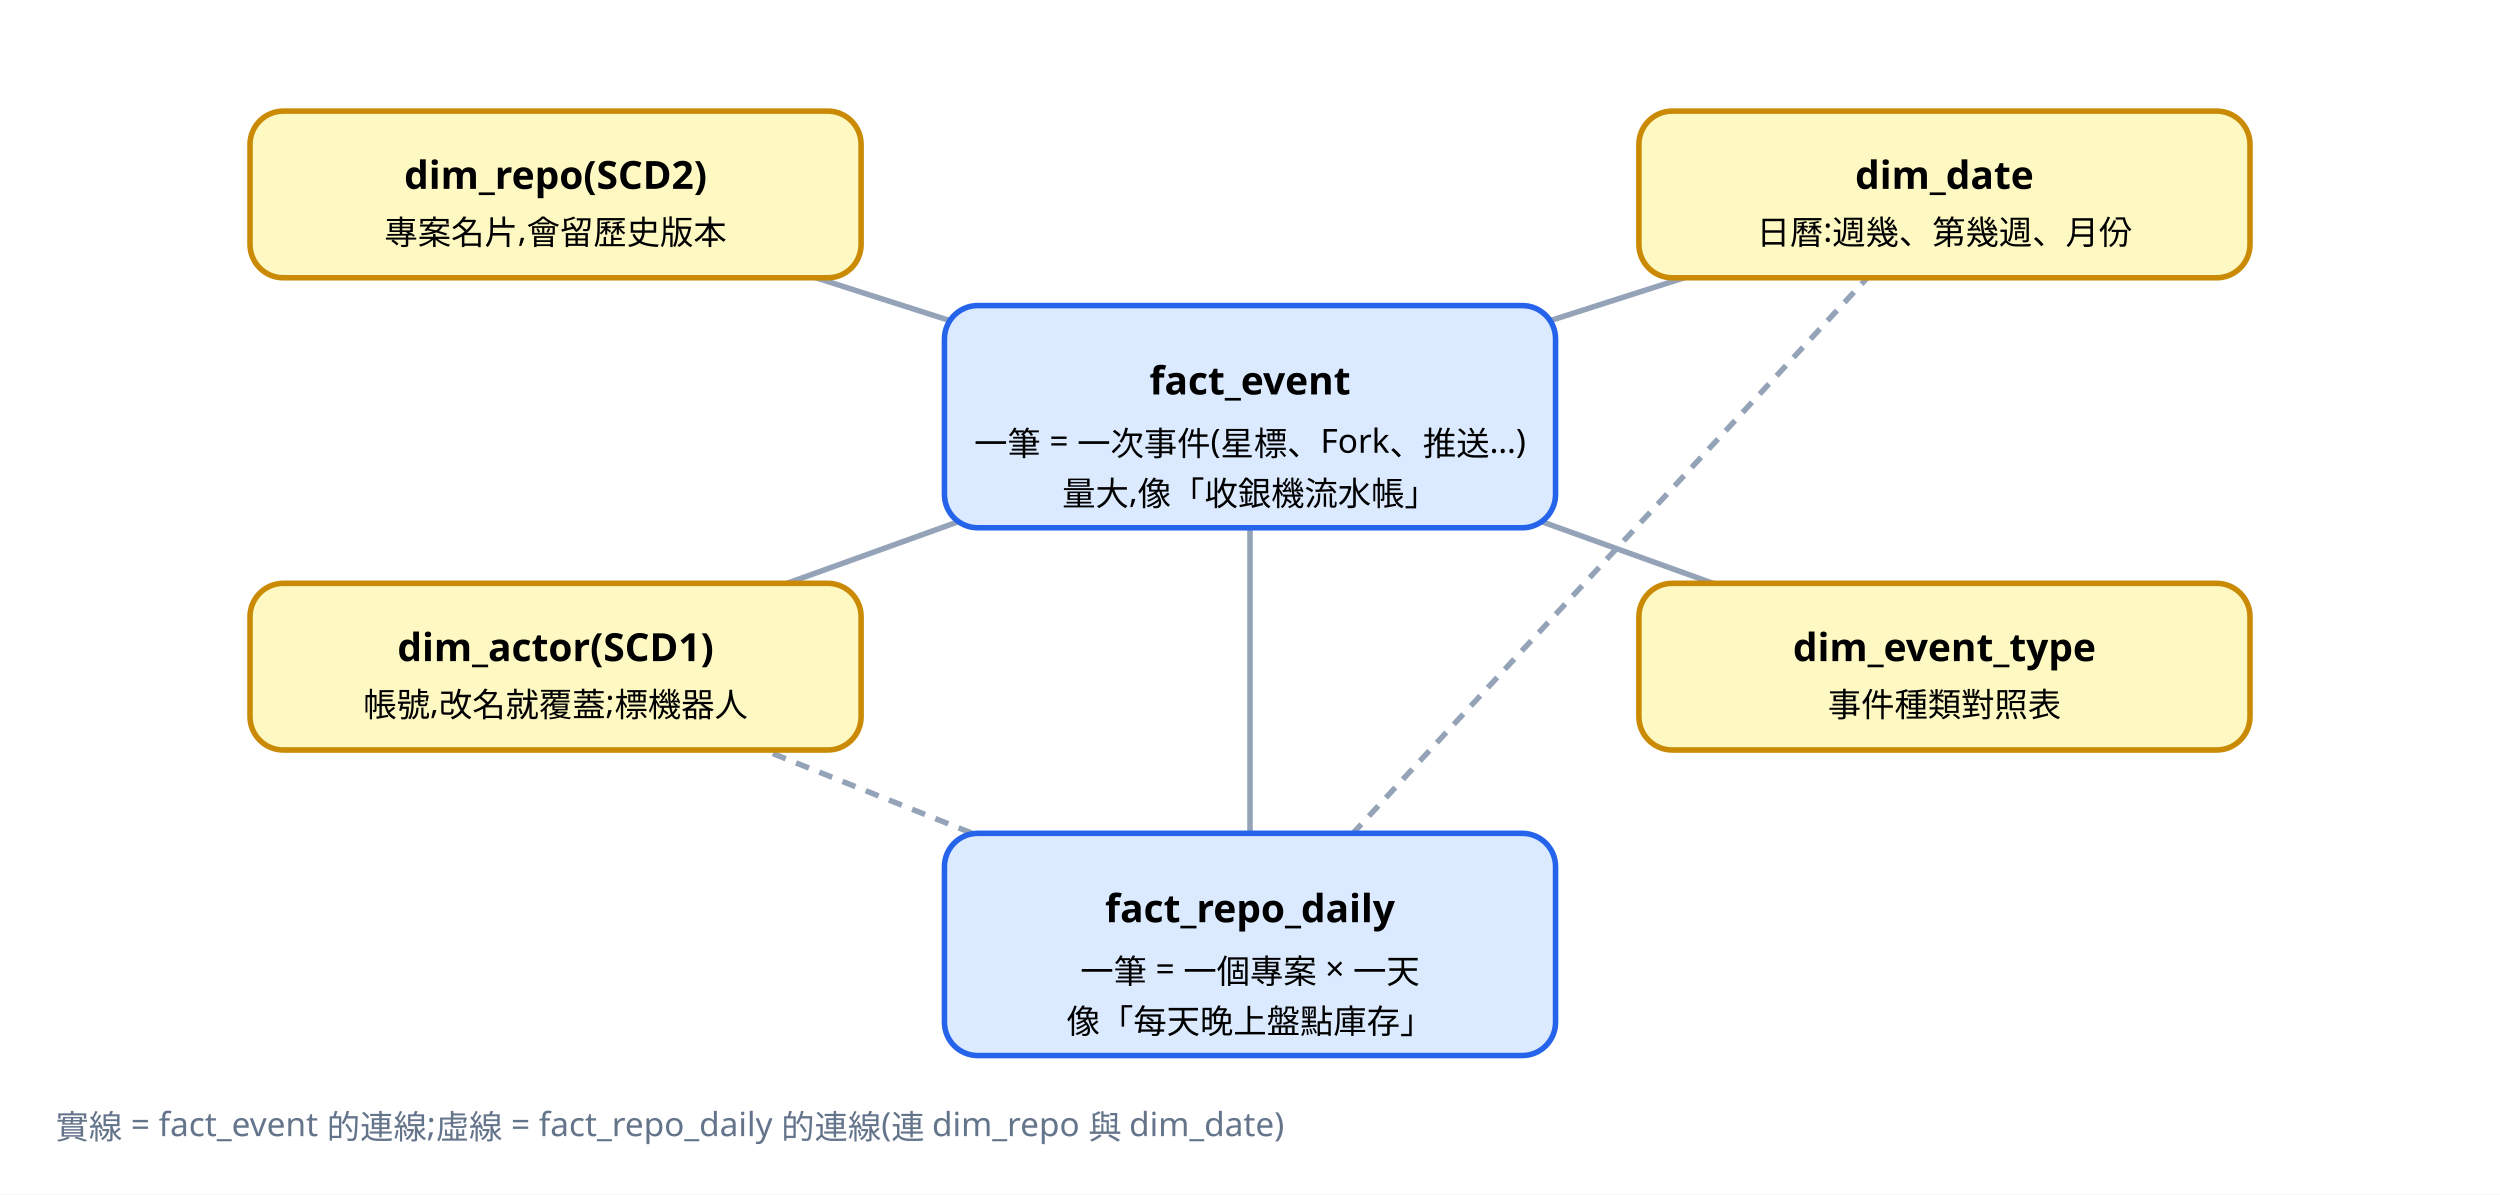
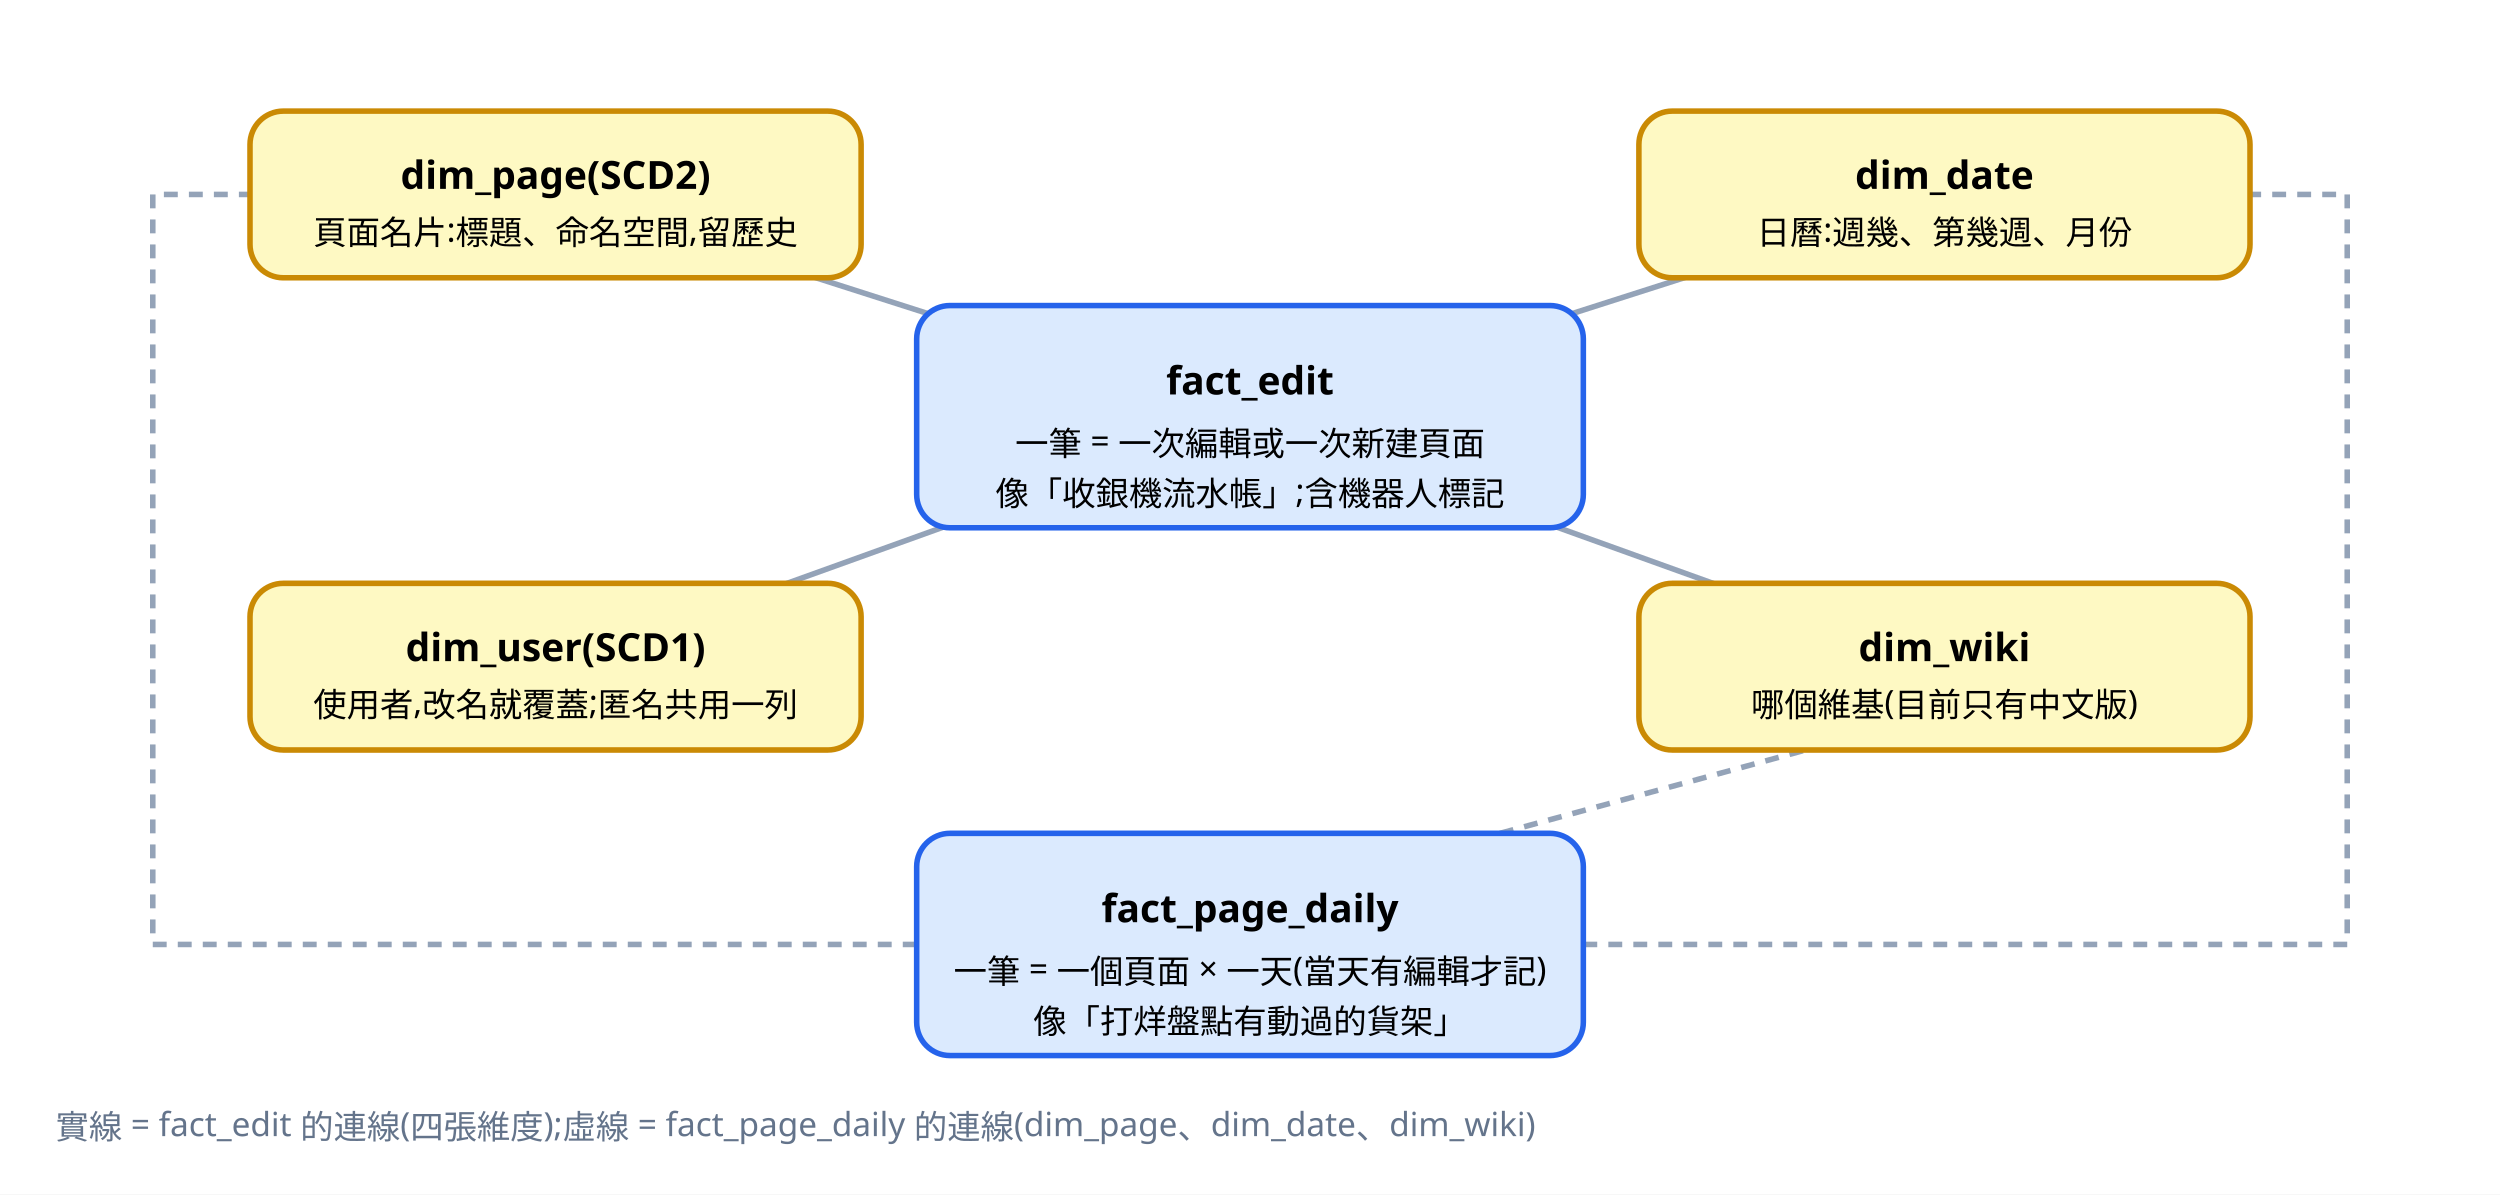
<svg xmlns="http://www.w3.org/2000/svg" viewBox="0 0 900 430" font-family="'Microsoft JhengHei','Noto Sans TC',sans-serif" font-size="14">
  <rect width="900" height="430" fill="#ffffff" />
  <g stroke="#94a3b8" stroke-width="2">
    <path d="M450 150L200 70" />
    <path d="M450 150L700 70" />
    <path d="M450 150L200 240" />
    <path d="M450 150L700 240" />
-     <path d="M450 340L200 240" stroke-dasharray="5 4" />
-     <path d="M450 340L700 70" stroke-dasharray="5 4" />
-     <path d="M450 150V300" />
+     <path d="M330 340H55V70H90" fill="none" stroke-dasharray="5 4" />
+     <path d="M570 340H845V70H810" fill="none" stroke-dasharray="5 4" />
+     <path d="M540 300L650 270" stroke-dasharray="5 4" />
  </g>
-   <rect x="340" y="110" width="220" height="80" rx="12" fill="#dbeafe" stroke="#2563eb" stroke-width="2" />
-   <text x="450" y="142" text-anchor="middle" font-weight="bold">fact_event</text>
-   <text x="450" y="164" text-anchor="middle" font-size="12">一筆 = 一次事件(星標、Fork、推送…)</text>
-   <text x="450" y="182" text-anchor="middle" font-size="12">量大,像「收銀機流水帳」</text>
-   <rect x="340" y="300" width="220" height="80" rx="12" fill="#dbeafe" stroke="#2563eb" stroke-width="2" />
-   <text x="450" y="332" text-anchor="middle" font-weight="bold">fact_repo_daily</text>
-   <text x="450" y="354" text-anchor="middle" font-size="12">一筆 = 一個專案 × 一天</text>
-   <text x="450" y="372" text-anchor="middle" font-size="12">像「每天晚上盤點庫存」</text>
+   <rect x="330" y="110" width="240" height="80" rx="12" fill="#dbeafe" stroke="#2563eb" stroke-width="2" />
+   <text x="450" y="142" text-anchor="middle" font-weight="bold">fact_edit</text>
+   <text x="450" y="164" text-anchor="middle" font-size="12">一筆 = 一次編輯或一次新建頁面</text>
+   <text x="450" y="182" text-anchor="middle" font-size="12">像「收銀機流水帳」;含機器人標記</text>
+   <rect x="330" y="300" width="240" height="80" rx="12" fill="#dbeafe" stroke="#2563eb" stroke-width="2" />
+   <text x="450" y="332" text-anchor="middle" font-weight="bold">fact_page_daily</text>
+   <text x="450" y="354" text-anchor="middle" font-size="12">一筆 = 一個頁面 × 一天(當天有編輯才記)</text>
+   <text x="450" y="372" text-anchor="middle" font-size="12">像「打烊盤點有動過的貨架」</text>
  <rect x="90" y="40" width="220" height="60" rx="12" fill="#fef9c3" stroke="#ca8a04" stroke-width="2" />
-   <text x="200" y="68" text-anchor="middle" font-weight="bold">dim_repo(SCD2)</text>
-   <text x="200" y="88" text-anchor="middle" font-size="12">專案名片,會留歷史版本</text>
+   <text x="200" y="68" text-anchor="middle" font-weight="bold">dim_page(SCD2)</text>
+   <text x="200" y="88" text-anchor="middle" font-size="12">頁面名片:標題、命名空間,留歷史</text>
  <rect x="590" y="40" width="220" height="60" rx="12" fill="#fef9c3" stroke="#ca8a04" stroke-width="2" />
  <text x="700" y="68" text-anchor="middle" font-weight="bold">dim_date</text>
  <text x="700" y="88" text-anchor="middle" font-size="12">日曆:週幾、第幾週、月份</text>
  <rect x="90" y="210" width="220" height="60" rx="12" fill="#fef9c3" stroke="#ca8a04" stroke-width="2" />
-   <text x="200" y="238" text-anchor="middle" font-weight="bold">dim_actor(SCD1)</text>
-   <text x="200" y="258" text-anchor="middle" font-size="12">帳號,改名就覆蓋;標機器人</text>
+   <text x="200" y="238" text-anchor="middle" font-weight="bold">dim_user(SCD1)</text>
+   <text x="200" y="258" text-anchor="middle" font-size="12">使用者,改名就覆蓋;匿名共用一列</text>
  <rect x="590" y="210" width="220" height="60" rx="12" fill="#fef9c3" stroke="#ca8a04" stroke-width="2" />
-   <text x="700" y="238" text-anchor="middle" font-weight="bold">dim_event_type</text>
-   <text x="700" y="258" text-anchor="middle" font-size="12">事件種類對照表</text>
-   <text x="20" y="410" font-size="12" fill="#64748b">實線 = fact_event 的連線;虛線 = fact_repo_daily 的連線(連 dim_repo 與 dim_date)</text>
+   <text x="700" y="238" text-anchor="middle" font-weight="bold">dim_wiki</text>
+   <text x="700" y="258" text-anchor="middle" font-size="12">哪個維基(目前只有中文版)</text>
+   <text x="20" y="410" font-size="12" fill="#64748b">實線 = fact_edit 的連線(四張維度);虛線 = fact_page_daily 的連線(dim_page、dim_date、dim_wiki)</text>
</svg>
